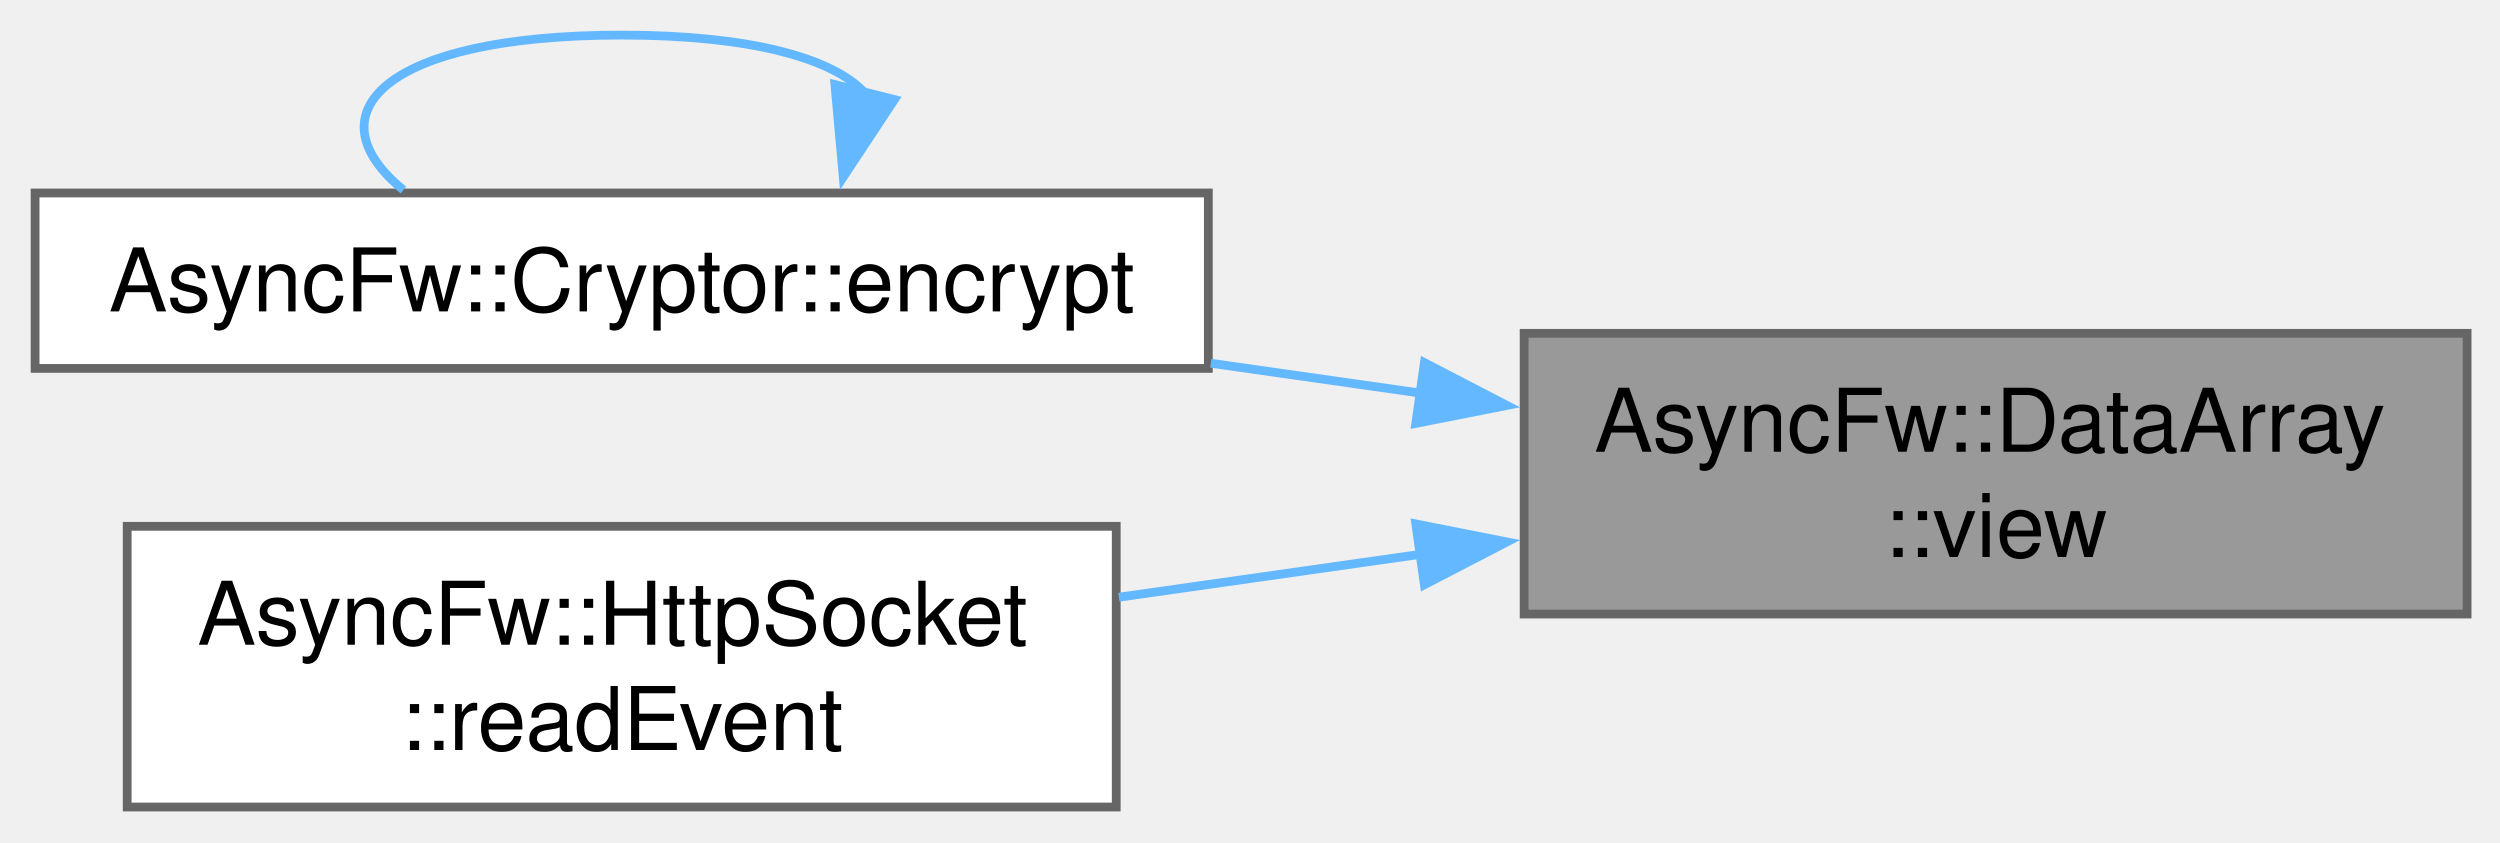
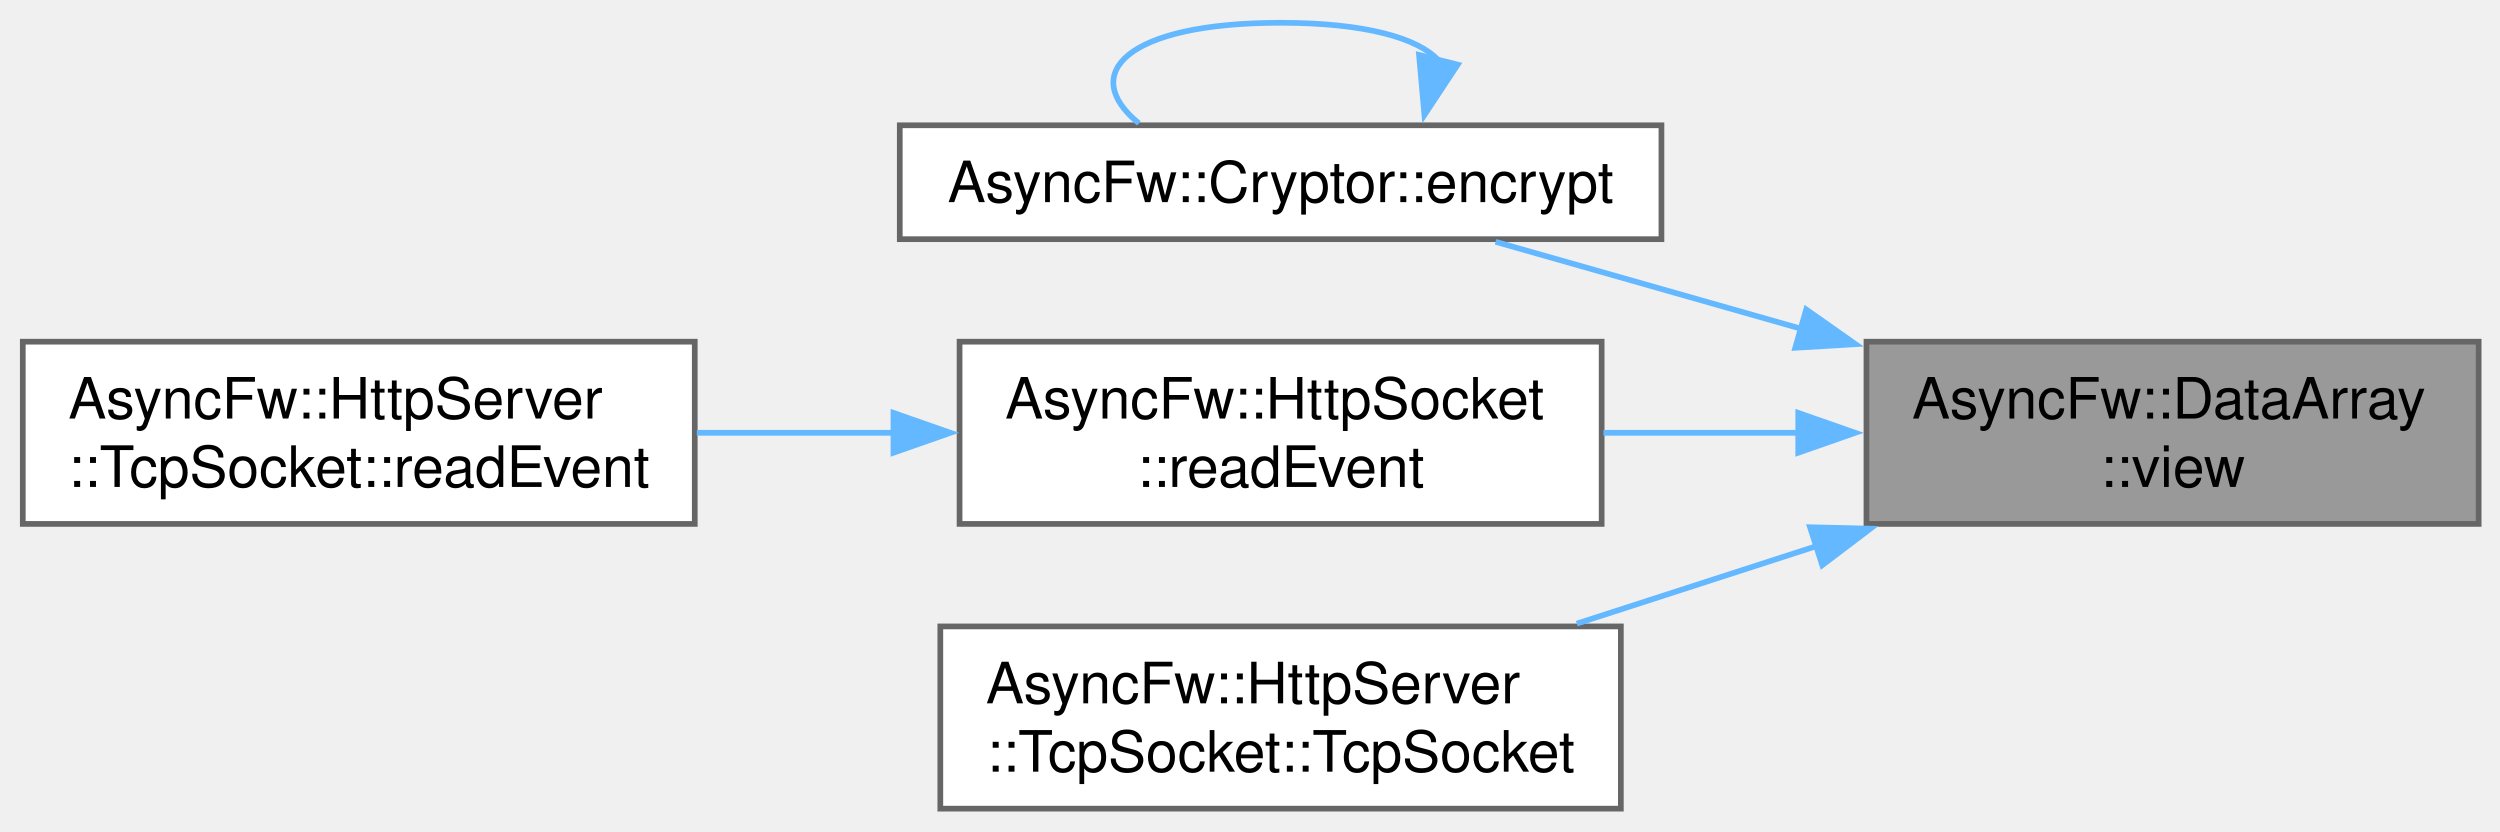
- <svg xmlns="http://www.w3.org/2000/svg" xmlns:xlink="http://www.w3.org/1999/xlink" width="285pt" height="96pt" viewBox="0.00 0.00 285.00 96.00">
-   <g id="graph0" class="graph" transform="scale(1 1) rotate(0) translate(4 92)">
+ <svg xmlns="http://www.w3.org/2000/svg" xmlns:xlink="http://www.w3.org/1999/xlink" width="439pt" height="146pt" viewBox="0.00 0.00 439.00 146.00">
+   <g id="graph0" class="graph" transform="scale(1 1) rotate(0) translate(4 142)">
    <g id="Node000001" class="node">
      <g id="a_Node000001">
        <a xlink:title="Creates a lightweight, non-allocating view slicing a sub-region of this byte array.">
-           <polygon fill="#999999" stroke="#666666" points="277.25,-54 169.75,-54 169.75,-22 277.25,-22 277.25,-54" />
-           <text xml:space="preserve" text-anchor="start" x="177.75" y="-40.5" font-family="Helvetica,sans-Serif" font-size="10.00">AsyncFw::DataArray</text>
-           <text xml:space="preserve" text-anchor="middle" x="223.5" y="-28.5" font-family="Helvetica,sans-Serif" font-size="10.00">::view</text>
+           <polygon fill="#999999" stroke="#666666" points="431.25,-82 323.75,-82 323.75,-50 431.25,-50 431.25,-82" />
+           <text xml:space="preserve" text-anchor="start" x="331.75" y="-68.5" font-family="Helvetica,sans-Serif" font-size="10.00">AsyncFw::DataArray</text>
+           <text xml:space="preserve" text-anchor="middle" x="377.5" y="-56.5" font-family="Helvetica,sans-Serif" font-size="10.00">::view</text>
        </a>
      </g>
    </g>
    <g id="Node000002" class="node">
      <g id="a_Node000002">
        <a xlink:href="classAsyncFw_1_1Cryptor.html#a85041f8d5b2a6c69be47a811039b2aec" target="_top" xlink:title="Type-safely encrypts raw data payload into a secure ciphertext buffer.">
-           <polygon fill="white" stroke="#666666" points="133.75,-70 0,-70 0,-50 133.75,-50 133.75,-70" />
-           <text xml:space="preserve" text-anchor="middle" x="66.88" y="-56.5" font-family="Helvetica,sans-Serif" font-size="10.00">AsyncFw::Cryptor::encrypt</text>
+           <polygon fill="white" stroke="#666666" points="287.75,-120 154,-120 154,-100 287.75,-100 287.75,-120" />
+           <text xml:space="preserve" text-anchor="middle" x="220.88" y="-106.5" font-family="Helvetica,sans-Serif" font-size="10.00">AsyncFw::Cryptor::encrypt</text>
        </a>
      </g>
    </g>
    <g id="edge1_Node000001_Node000002" class="edge">
      <g id="a_edge1_Node000001_Node000002">
        <a xlink:title=" ">
-           <path fill="none" stroke="#63b8ff" d="M157.9,-47.19C150.01,-48.31 141.94,-49.46 134.03,-50.59" />
-           <polygon fill="#63b8ff" stroke="#63b8ff" points="158.38,-50.66 167.79,-45.78 157.4,-43.73 158.38,-50.66" />
+           <path fill="none" stroke="#63b8ff" d="M312.35,-84.25C294.03,-89.47 274.7,-94.97 258.62,-99.54" />
+           <polygon fill="#63b8ff" stroke="#63b8ff" points="313.17,-87.66 321.83,-81.56 311.25,-80.93 313.17,-87.66" />
        </a>
      </g>
    </g>
    <g id="Node000003" class="node">
      <g id="a_Node000003">
        <a xlink:href="classAsyncFw_1_1HttpSocket.html#a7163448458d68f433dbdb214a6175be3" target="_top" xlink:title="Called when there is data to read.">
-           <polygon fill="white" stroke="#666666" points="123.25,-32 10.5,-32 10.5,0 123.25,0 123.25,-32" />
-           <text xml:space="preserve" text-anchor="start" x="18.5" y="-18.5" font-family="Helvetica,sans-Serif" font-size="10.00">AsyncFw::HttpSocket</text>
-           <text xml:space="preserve" text-anchor="middle" x="66.88" y="-6.5" font-family="Helvetica,sans-Serif" font-size="10.00">::readEvent</text>
+           <polygon fill="white" stroke="#666666" points="277.25,-82 164.5,-82 164.5,-50 277.25,-50 277.25,-82" />
+           <text xml:space="preserve" text-anchor="start" x="172.5" y="-68.5" font-family="Helvetica,sans-Serif" font-size="10.00">AsyncFw::HttpSocket</text>
+           <text xml:space="preserve" text-anchor="middle" x="220.88" y="-56.5" font-family="Helvetica,sans-Serif" font-size="10.00">::readEvent</text>
        </a>
      </g>
    </g>
    <g id="edge3_Node000001_Node000003" class="edge">
      <g id="a_edge3_Node000001_Node000003">
        <a xlink:title=" ">
-           <path fill="none" stroke="#63b8ff" d="M158.01,-28.82C146.56,-27.2 134.73,-25.51 123.56,-23.92" />
-           <polygon fill="#63b8ff" stroke="#63b8ff" points="157.4,-32.27 167.79,-30.22 158.38,-25.34 157.4,-32.27" />
+           <path fill="none" stroke="#63b8ff" d="M312.01,-66C300.56,-66 288.73,-66 277.56,-66" />
+           <polygon fill="#63b8ff" stroke="#63b8ff" points="311.77,-69.5 321.77,-66 311.77,-62.5 311.77,-69.5" />
+         </a>
+       </g>
+     </g>
+     <g id="Node000005" class="node">
+       <g id="a_Node000005">
+         <a xlink:href="classAsyncFw_1_1HttpServer_1_1TcpSocket.html#a41557b69e30e25b97cbdda210afb7657" target="_top" xlink:title="Constructs a new TcpSocket associated with the parent server.">
+           <polygon fill="white" stroke="#666666" points="280.62,-32 161.12,-32 161.12,0 280.62,0 280.62,-32" />
+           <text xml:space="preserve" text-anchor="start" x="169.12" y="-18.5" font-family="Helvetica,sans-Serif" font-size="10.00">AsyncFw::HttpServer</text>
+           <text xml:space="preserve" text-anchor="middle" x="220.88" y="-6.5" font-family="Helvetica,sans-Serif" font-size="10.00">::TcpSocket::TcpSocket</text>
+         </a>
+       </g>
+     </g>
+     <g id="edge5_Node000001_Node000005" class="edge">
+       <g id="a_edge5_Node000001_Node000005">
+         <a xlink:title=" ">
+           <path fill="none" stroke="#63b8ff" d="M315.3,-46.21C301.25,-41.67 286.45,-36.88 272.88,-32.49" />
+           <polygon fill="#63b8ff" stroke="#63b8ff" points="313.84,-49.42 324.43,-49.16 315.99,-42.76 313.84,-49.42" />
        </a>
      </g>
    </g>
    <g id="edge2_Node000002_Node000002" class="edge">
      <g id="a_edge2_Node000002_Node000002">
        <a xlink:title=" ">
-           <path fill="none" stroke="#63b8ff" d="M94.56,-81.44C90.99,-85.3 81.76,-88 66.88,-88 39.65,-88 31.35,-78.98 41.99,-70.34" />
-           <polygon fill="#63b8ff" stroke="#63b8ff" points="97.97,-80.65 92.13,-71.81 91.18,-82.36 97.97,-80.65" />
+           <path fill="none" stroke="#63b8ff" d="M248.56,-131.44C244.99,-135.3 235.76,-138 220.88,-138 193.65,-138 185.35,-128.98 195.99,-120.34" />
+           <polygon fill="#63b8ff" stroke="#63b8ff" points="251.97,-130.65 246.13,-121.81 245.18,-132.36 251.97,-130.65" />
+         </a>
+       </g>
+     </g>
+     <g id="Node000004" class="node">
+       <g id="a_Node000004">
+         <a xlink:href="classAsyncFw_1_1HttpServer_1_1TcpSocket.html#abb44001861ba7b24633b54ae90c2896c" target="_top" xlink:title="Triggered when new raw data is available in the socket for reading.   Overrides the base behavior to ...">
+           <polygon fill="white" stroke="#666666" points="118,-82 0,-82 0,-50 118,-50 118,-82" />
+           <text xml:space="preserve" text-anchor="start" x="8" y="-68.5" font-family="Helvetica,sans-Serif" font-size="10.00">AsyncFw::HttpServer</text>
+           <text xml:space="preserve" text-anchor="middle" x="59" y="-56.5" font-family="Helvetica,sans-Serif" font-size="10.00">::TcpSocket::readEvent</text>
+         </a>
+       </g>
+     </g>
+     <g id="edge4_Node000003_Node000004" class="edge">
+       <g id="a_edge4_Node000003_Node000004">
+         <a xlink:title=" ">
+           <path fill="none" stroke="#63b8ff" d="M153.05,-66C141.53,-66 129.64,-66 118.36,-66" />
+           <polygon fill="#63b8ff" stroke="#63b8ff" points="152.89,-69.5 162.89,-66 152.89,-62.5 152.89,-69.5" />
        </a>
      </g>
    </g>
  </g>
</svg>
